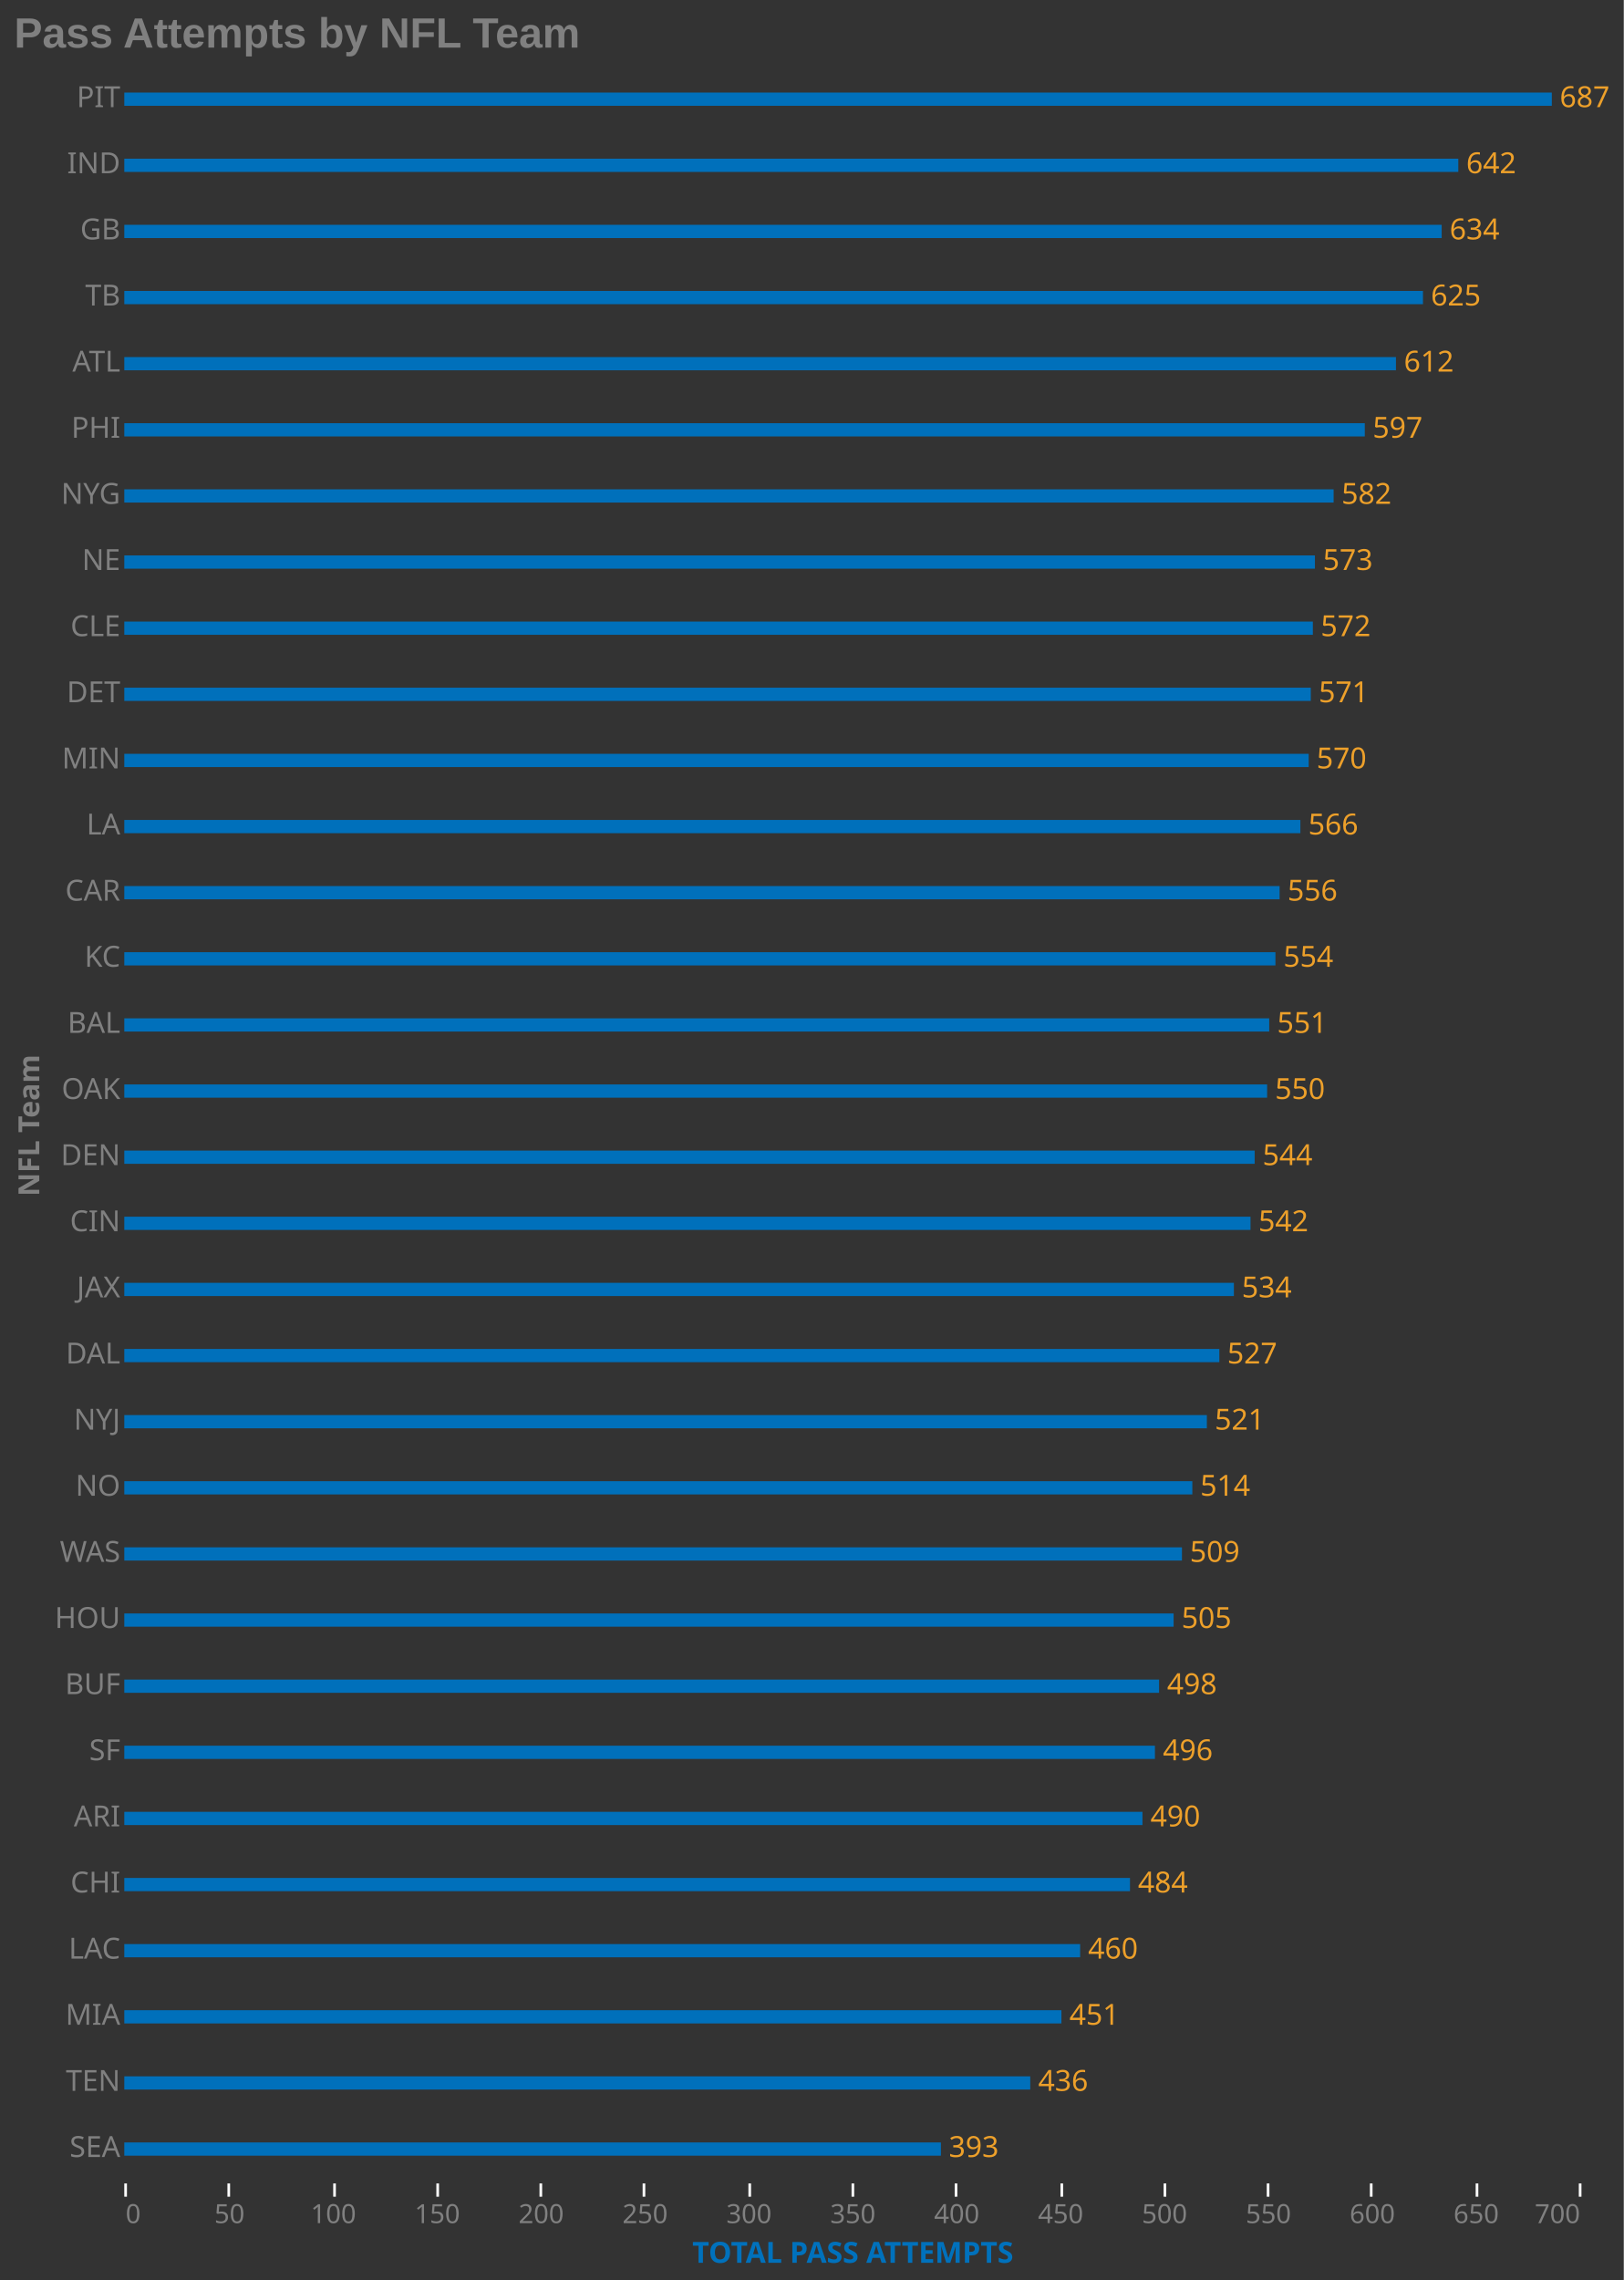
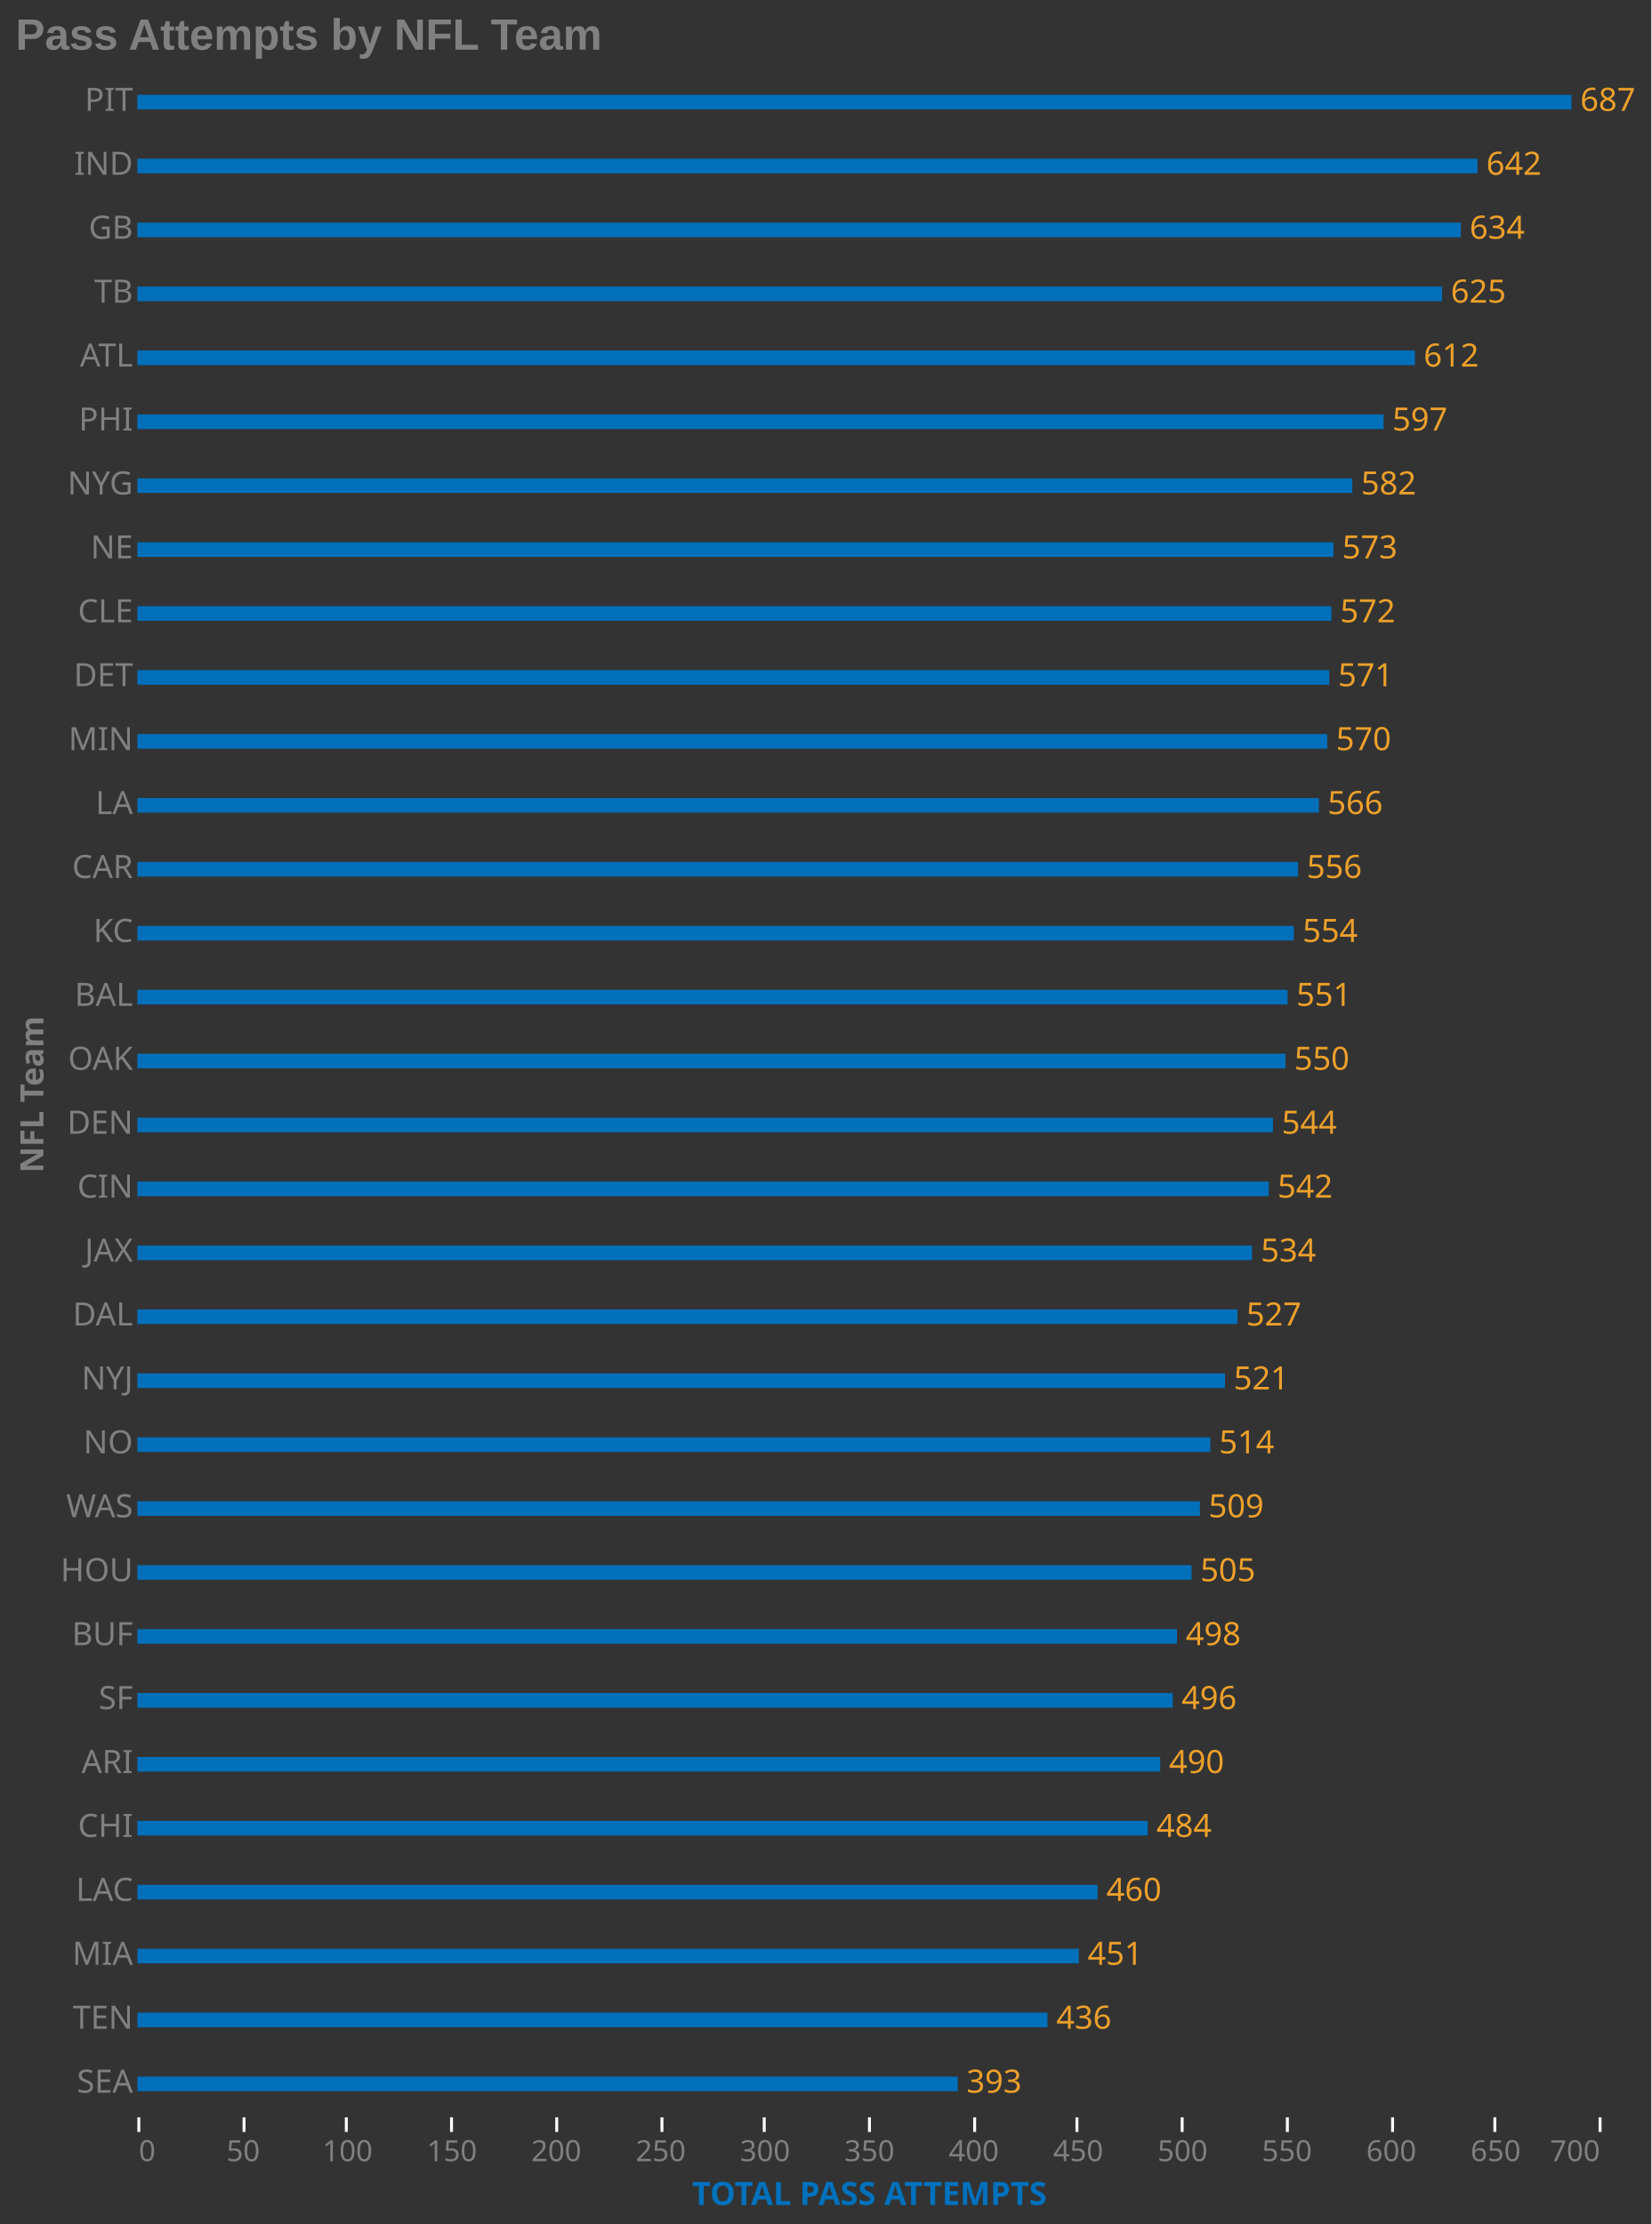
- <svg xmlns="http://www.w3.org/2000/svg" version="1.1" class="marks" width="614" height="862" viewBox="0 0 614 862">
-   <rect width="614" height="862" fill="#333" />
-   <g fill="none" stroke-miterlimit="10" transform="translate(47,25)">
+ <svg xmlns="http://www.w3.org/2000/svg" version="1.1" class="marks" width="565" height="761" viewBox="0 0 565 761">
+   <rect width="565" height="761" fill="#333" />
+   <g fill="none" stroke-miterlimit="10" transform="translate(47,24)">
    <g class="mark-group role-frame root" role="graphics-object" aria-roledescription="group mark container">
      <g transform="translate(0,0)">
-         <path class="background" aria-hidden="true" d="M0.5,0.5h550v800h-550Z" stroke="#ddd" stroke-opacity="0" />
+         <path class="background" aria-hidden="true" d="M0.5,0.5h500v700h-500Z" stroke="#ddd" stroke-opacity="0" />
        <g>
          <g class="mark-group role-axis" role="graphics-symbol" aria-roledescription="axis" aria-label="X-axis titled '&#10;TOTAL  PASS  ATTEMPTS' for a linear scale with values from 0 to 700">
-             <g transform="translate(0.5,800.5)">
+             <g transform="translate(0.5,700.5)">
              <path class="background" aria-hidden="true" d="M0,0h0v0h0Z" pointer-events="none" />
              <g>
                <g class="mark-rule role-axis-tick" pointer-events="none">
                  <line transform="translate(0,0)" x2="0" y2="5" stroke="#fff" stroke-width="1" opacity="1" />
-                   <line transform="translate(39,0)" x2="0" y2="5" stroke="#fff" stroke-width="1" opacity="1" />
-                   <line transform="translate(79,0)" x2="0" y2="5" stroke="#fff" stroke-width="1" opacity="1" />
-                   <line transform="translate(118,0)" x2="0" y2="5" stroke="#fff" stroke-width="1" opacity="1" />
-                   <line transform="translate(157,0)" x2="0" y2="5" stroke="#fff" stroke-width="1" opacity="1" />
-                   <line transform="translate(196,0)" x2="0" y2="5" stroke="#fff" stroke-width="1" opacity="1" />
-                   <line transform="translate(236,0)" x2="0" y2="5" stroke="#fff" stroke-width="1" opacity="1" />
-                   <line transform="translate(275,0)" x2="0" y2="5" stroke="#fff" stroke-width="1" opacity="1" />
-                   <line transform="translate(314,0)" x2="0" y2="5" stroke="#fff" stroke-width="1" opacity="1" />
-                   <line transform="translate(354,0)" x2="0" y2="5" stroke="#fff" stroke-width="1" opacity="1" />
+                   <line transform="translate(36,0)" x2="0" y2="5" stroke="#fff" stroke-width="1" opacity="1" />
+                   <line transform="translate(71,0)" x2="0" y2="5" stroke="#fff" stroke-width="1" opacity="1" />
+                   <line transform="translate(107,0)" x2="0" y2="5" stroke="#fff" stroke-width="1" opacity="1" />
+                   <line transform="translate(143,0)" x2="0" y2="5" stroke="#fff" stroke-width="1" opacity="1" />
+                   <line transform="translate(179,0)" x2="0" y2="5" stroke="#fff" stroke-width="1" opacity="1" />
+                   <line transform="translate(214,0)" x2="0" y2="5" stroke="#fff" stroke-width="1" opacity="1" />
+                   <line transform="translate(250,0)" x2="0" y2="5" stroke="#fff" stroke-width="1" opacity="1" />
+                   <line transform="translate(286,0)" x2="0" y2="5" stroke="#fff" stroke-width="1" opacity="1" />
+                   <line transform="translate(321,0)" x2="0" y2="5" stroke="#fff" stroke-width="1" opacity="1" />
+                   <line transform="translate(357,0)" x2="0" y2="5" stroke="#fff" stroke-width="1" opacity="1" />
                  <line transform="translate(393,0)" x2="0" y2="5" stroke="#fff" stroke-width="1" opacity="1" />
-                   <line transform="translate(432,0)" x2="0" y2="5" stroke="#fff" stroke-width="1" opacity="1" />
-                   <line transform="translate(471,0)" x2="0" y2="5" stroke="#fff" stroke-width="1" opacity="1" />
-                   <line transform="translate(511,0)" x2="0" y2="5" stroke="#fff" stroke-width="1" opacity="1" />
-                   <line transform="translate(550,0)" x2="0" y2="5" stroke="#fff" stroke-width="1" opacity="1" />
+                   <line transform="translate(429,0)" x2="0" y2="5" stroke="#fff" stroke-width="1" opacity="1" />
+                   <line transform="translate(464,0)" x2="0" y2="5" stroke="#fff" stroke-width="1" opacity="1" />
+                   <line transform="translate(500,0)" x2="0" y2="5" stroke="#fff" stroke-width="1" opacity="1" />
                </g>
                <g class="mark-text role-axis-label" pointer-events="none">
                  <text text-anchor="start" transform="translate(0,15)" font-family="sans-serif" font-size="10px" fill="grey" opacity="1">0</text>
-                   <text text-anchor="middle" transform="translate(39.28571,15)" font-family="sans-serif" font-size="10px" fill="grey" opacity="1">50</text>
-                   <text text-anchor="middle" transform="translate(78.57143,15)" font-family="sans-serif" font-size="10px" fill="grey" opacity="1">100</text>
-                   <text text-anchor="middle" transform="translate(117.8571,15)" font-family="sans-serif" font-size="10px" fill="grey" opacity="1">150</text>
-                   <text text-anchor="middle" transform="translate(157.1429,15)" font-family="sans-serif" font-size="10px" fill="grey" opacity="1">200</text>
-                   <text text-anchor="middle" transform="translate(196.4286,15)" font-family="sans-serif" font-size="10px" fill="grey" opacity="1">250</text>
-                   <text text-anchor="middle" transform="translate(235.7143,15)" font-family="sans-serif" font-size="10px" fill="grey" opacity="1">300</text>
-                   <text text-anchor="middle" transform="translate(275,15)" font-family="sans-serif" font-size="10px" fill="grey" opacity="1">350</text>
-                   <text text-anchor="middle" transform="translate(314.2857,15)" font-family="sans-serif" font-size="10px" fill="grey" opacity="1">400</text>
-                   <text text-anchor="middle" transform="translate(353.5714,15)" font-family="sans-serif" font-size="10px" fill="grey" opacity="1">450</text>
-                   <text text-anchor="middle" transform="translate(392.8571,15)" font-family="sans-serif" font-size="10px" fill="grey" opacity="1">500</text>
-                   <text text-anchor="middle" transform="translate(432.1429,15)" font-family="sans-serif" font-size="10px" fill="grey" opacity="1">550</text>
-                   <text text-anchor="middle" transform="translate(471.4286,15)" font-family="sans-serif" font-size="10px" fill="grey" opacity="1">600</text>
-                   <text text-anchor="middle" transform="translate(510.7143,15)" font-family="sans-serif" font-size="10px" fill="grey" opacity="1">650</text>
-                   <text text-anchor="end" transform="translate(550,15)" font-family="sans-serif" font-size="10px" fill="grey" opacity="1">700</text>
+                   <text text-anchor="middle" transform="translate(35.71429,15)" font-family="sans-serif" font-size="10px" fill="grey" opacity="1">50</text>
+                   <text text-anchor="middle" transform="translate(71.42857,15)" font-family="sans-serif" font-size="10px" fill="grey" opacity="1">100</text>
+                   <text text-anchor="middle" transform="translate(107.1429,15)" font-family="sans-serif" font-size="10px" fill="grey" opacity="1">150</text>
+                   <text text-anchor="middle" transform="translate(142.8571,15)" font-family="sans-serif" font-size="10px" fill="grey" opacity="1">200</text>
+                   <text text-anchor="middle" transform="translate(178.5714,15)" font-family="sans-serif" font-size="10px" fill="grey" opacity="1">250</text>
+                   <text text-anchor="middle" transform="translate(214.2857,15)" font-family="sans-serif" font-size="10px" fill="grey" opacity="1">300</text>
+                   <text text-anchor="middle" transform="translate(250,15)" font-family="sans-serif" font-size="10px" fill="grey" opacity="1">350</text>
+                   <text text-anchor="middle" transform="translate(285.7143,15)" font-family="sans-serif" font-size="10px" fill="grey" opacity="1">400</text>
+                   <text text-anchor="middle" transform="translate(321.4286,15)" font-family="sans-serif" font-size="10px" fill="grey" opacity="1">450</text>
+                   <text text-anchor="middle" transform="translate(357.1429,15)" font-family="sans-serif" font-size="10px" fill="grey" opacity="1">500</text>
+                   <text text-anchor="middle" transform="translate(392.8571,15)" font-family="sans-serif" font-size="10px" fill="grey" opacity="1">550</text>
+                   <text text-anchor="middle" transform="translate(428.5714,15)" font-family="sans-serif" font-size="10px" fill="grey" opacity="1">600</text>
+                   <text text-anchor="middle" transform="translate(464.2857,15)" font-family="sans-serif" font-size="10px" fill="grey" opacity="1">650</text>
+                   <text text-anchor="end" transform="translate(500,15)" font-family="sans-serif" font-size="10px" fill="grey" opacity="1">700</text>
                </g>
                <g class="mark-text role-axis-title" pointer-events="none">
-                   <text text-anchor="middle" transform="translate(275,30)" font-family="sans-serif" font-size="11px" font-weight="bold" fill="#0071BC" opacity="1">TOTAL  PASS  ATTEMPTS</text>
+                   <text text-anchor="middle" transform="translate(250,30)" font-family="sans-serif" font-size="11px" font-weight="bold" fill="#0071BC" opacity="1">TOTAL  PASS  ATTEMPTS</text>
                </g>
              </g>
              <path class="foreground" aria-hidden="true" d="" pointer-events="none" display="none" />
            </g>
          </g>
          <g class="mark-group role-axis" role="graphics-symbol" aria-roledescription="axis" aria-label="Y-axis titled 'NFL Team' for a discrete scale with 32 values: PIT, IND, GB, TB, ATL, ending with SEA">
            <g transform="translate(0.5,0.5)">
              <path class="background" aria-hidden="true" d="M0,0h0v0h0Z" pointer-events="none" />
              <g>
                <g class="mark-text role-axis-label" pointer-events="none">
-                   <text text-anchor="end" transform="translate(-2,15)" font-family="sans-serif" font-size="11px" fill="grey" opacity="1">PIT</text>
-                   <text text-anchor="end" transform="translate(-2,40)" font-family="sans-serif" font-size="11px" fill="grey" opacity="1">IND</text>
-                   <text text-anchor="end" transform="translate(-2,65)" font-family="sans-serif" font-size="11px" fill="grey" opacity="1">GB</text>
-                   <text text-anchor="end" transform="translate(-2,90)" font-family="sans-serif" font-size="11px" fill="grey" opacity="1">TB</text>
-                   <text text-anchor="end" transform="translate(-2,115)" font-family="sans-serif" font-size="11px" fill="grey" opacity="1">ATL</text>
-                   <text text-anchor="end" transform="translate(-2,140)" font-family="sans-serif" font-size="11px" fill="grey" opacity="1">PHI</text>
-                   <text text-anchor="end" transform="translate(-2,165)" font-family="sans-serif" font-size="11px" fill="grey" opacity="1">NYG</text>
-                   <text text-anchor="end" transform="translate(-2,190)" font-family="sans-serif" font-size="11px" fill="grey" opacity="1">NE</text>
-                   <text text-anchor="end" transform="translate(-2,215)" font-family="sans-serif" font-size="11px" fill="grey" opacity="1">CLE</text>
-                   <text text-anchor="end" transform="translate(-2,240)" font-family="sans-serif" font-size="11px" fill="grey" opacity="1">DET</text>
-                   <text text-anchor="end" transform="translate(-2,265)" font-family="sans-serif" font-size="11px" fill="grey" opacity="1">MIN</text>
-                   <text text-anchor="end" transform="translate(-2,290)" font-family="sans-serif" font-size="11px" fill="grey" opacity="1">LA</text>
-                   <text text-anchor="end" transform="translate(-2,315)" font-family="sans-serif" font-size="11px" fill="grey" opacity="1">CAR</text>
-                   <text text-anchor="end" transform="translate(-2,340)" font-family="sans-serif" font-size="11px" fill="grey" opacity="1">KC</text>
-                   <text text-anchor="end" transform="translate(-2,365)" font-family="sans-serif" font-size="11px" fill="grey" opacity="1">BAL</text>
-                   <text text-anchor="end" transform="translate(-2,390)" font-family="sans-serif" font-size="11px" fill="grey" opacity="1">OAK</text>
-                   <text text-anchor="end" transform="translate(-2,415)" font-family="sans-serif" font-size="11px" fill="grey" opacity="1">DEN</text>
-                   <text text-anchor="end" transform="translate(-2,440)" font-family="sans-serif" font-size="11px" fill="grey" opacity="1">CIN</text>
-                   <text text-anchor="end" transform="translate(-2,465)" font-family="sans-serif" font-size="11px" fill="grey" opacity="1">JAX</text>
-                   <text text-anchor="end" transform="translate(-2,490)" font-family="sans-serif" font-size="11px" fill="grey" opacity="1">DAL</text>
-                   <text text-anchor="end" transform="translate(-2,515)" font-family="sans-serif" font-size="11px" fill="grey" opacity="1">NYJ</text>
-                   <text text-anchor="end" transform="translate(-2,540)" font-family="sans-serif" font-size="11px" fill="grey" opacity="1">NO</text>
-                   <text text-anchor="end" transform="translate(-2,565)" font-family="sans-serif" font-size="11px" fill="grey" opacity="1">WAS</text>
-                   <text text-anchor="end" transform="translate(-2,590)" font-family="sans-serif" font-size="11px" fill="grey" opacity="1">HOU</text>
-                   <text text-anchor="end" transform="translate(-2,615)" font-family="sans-serif" font-size="11px" fill="grey" opacity="1">BUF</text>
-                   <text text-anchor="end" transform="translate(-2,640)" font-family="sans-serif" font-size="11px" fill="grey" opacity="1">SF</text>
-                   <text text-anchor="end" transform="translate(-2,665)" font-family="sans-serif" font-size="11px" fill="grey" opacity="1">ARI</text>
-                   <text text-anchor="end" transform="translate(-2,690)" font-family="sans-serif" font-size="11px" fill="grey" opacity="1">CHI</text>
-                   <text text-anchor="end" transform="translate(-2,715)" font-family="sans-serif" font-size="11px" fill="grey" opacity="1">LAC</text>
-                   <text text-anchor="end" transform="translate(-2,740)" font-family="sans-serif" font-size="11px" fill="grey" opacity="1">MIA</text>
-                   <text text-anchor="end" transform="translate(-2,765)" font-family="sans-serif" font-size="11px" fill="grey" opacity="1">TEN</text>
-                   <text text-anchor="end" transform="translate(-2,790)" font-family="sans-serif" font-size="11px" fill="grey" opacity="1">SEA</text>
+                   <text text-anchor="end" transform="translate(-2,13.4375)" font-family="sans-serif" font-size="11px" fill="grey" opacity="1">PIT</text>
+                   <text text-anchor="end" transform="translate(-2,35.3125)" font-family="sans-serif" font-size="11px" fill="grey" opacity="1">IND</text>
+                   <text text-anchor="end" transform="translate(-2,57.1875)" font-family="sans-serif" font-size="11px" fill="grey" opacity="1">GB</text>
+                   <text text-anchor="end" transform="translate(-2,79.0625)" font-family="sans-serif" font-size="11px" fill="grey" opacity="1">TB</text>
+                   <text text-anchor="end" transform="translate(-2,100.9375)" font-family="sans-serif" font-size="11px" fill="grey" opacity="1">ATL</text>
+                   <text text-anchor="end" transform="translate(-2,122.8125)" font-family="sans-serif" font-size="11px" fill="grey" opacity="1">PHI</text>
+                   <text text-anchor="end" transform="translate(-2,144.6875)" font-family="sans-serif" font-size="11px" fill="grey" opacity="1">NYG</text>
+                   <text text-anchor="end" transform="translate(-2,166.5625)" font-family="sans-serif" font-size="11px" fill="grey" opacity="1">NE</text>
+                   <text text-anchor="end" transform="translate(-2,188.4375)" font-family="sans-serif" font-size="11px" fill="grey" opacity="1">CLE</text>
+                   <text text-anchor="end" transform="translate(-2,210.3125)" font-family="sans-serif" font-size="11px" fill="grey" opacity="1">DET</text>
+                   <text text-anchor="end" transform="translate(-2,232.1875)" font-family="sans-serif" font-size="11px" fill="grey" opacity="1">MIN</text>
+                   <text text-anchor="end" transform="translate(-2,254.0625)" font-family="sans-serif" font-size="11px" fill="grey" opacity="1">LA</text>
+                   <text text-anchor="end" transform="translate(-2,275.9375)" font-family="sans-serif" font-size="11px" fill="grey" opacity="1">CAR</text>
+                   <text text-anchor="end" transform="translate(-2,297.8125)" font-family="sans-serif" font-size="11px" fill="grey" opacity="1">KC</text>
+                   <text text-anchor="end" transform="translate(-2,319.6875)" font-family="sans-serif" font-size="11px" fill="grey" opacity="1">BAL</text>
+                   <text text-anchor="end" transform="translate(-2,341.5625)" font-family="sans-serif" font-size="11px" fill="grey" opacity="1">OAK</text>
+                   <text text-anchor="end" transform="translate(-2,363.4375)" font-family="sans-serif" font-size="11px" fill="grey" opacity="1">DEN</text>
+                   <text text-anchor="end" transform="translate(-2,385.3125)" font-family="sans-serif" font-size="11px" fill="grey" opacity="1">CIN</text>
+                   <text text-anchor="end" transform="translate(-2,407.1875)" font-family="sans-serif" font-size="11px" fill="grey" opacity="1">JAX</text>
+                   <text text-anchor="end" transform="translate(-2,429.0625)" font-family="sans-serif" font-size="11px" fill="grey" opacity="1">DAL</text>
+                   <text text-anchor="end" transform="translate(-2,450.9375)" font-family="sans-serif" font-size="11px" fill="grey" opacity="1">NYJ</text>
+                   <text text-anchor="end" transform="translate(-2,472.8125)" font-family="sans-serif" font-size="11px" fill="grey" opacity="1">NO</text>
+                   <text text-anchor="end" transform="translate(-2,494.6875)" font-family="sans-serif" font-size="11px" fill="grey" opacity="1">WAS</text>
+                   <text text-anchor="end" transform="translate(-2,516.5625)" font-family="sans-serif" font-size="11px" fill="grey" opacity="1">HOU</text>
+                   <text text-anchor="end" transform="translate(-2,538.4375)" font-family="sans-serif" font-size="11px" fill="grey" opacity="1">BUF</text>
+                   <text text-anchor="end" transform="translate(-2,560.3125)" font-family="sans-serif" font-size="11px" fill="grey" opacity="1">SF</text>
+                   <text text-anchor="end" transform="translate(-2,582.1875)" font-family="sans-serif" font-size="11px" fill="grey" opacity="1">ARI</text>
+                   <text text-anchor="end" transform="translate(-2,604.0625)" font-family="sans-serif" font-size="11px" fill="grey" opacity="1">CHI</text>
+                   <text text-anchor="end" transform="translate(-2,625.9375)" font-family="sans-serif" font-size="11px" fill="grey" opacity="1">LAC</text>
+                   <text text-anchor="end" transform="translate(-2,647.8125)" font-family="sans-serif" font-size="11px" fill="grey" opacity="1">MIA</text>
+                   <text text-anchor="end" transform="translate(-2,669.6875)" font-family="sans-serif" font-size="11px" fill="grey" opacity="1">TEN</text>
+                   <text text-anchor="end" transform="translate(-2,691.5625)" font-family="sans-serif" font-size="11px" fill="grey" opacity="1">SEA</text>
                </g>
                <g class="mark-text role-axis-title" pointer-events="none">
-                   <text text-anchor="middle" transform="translate(-30.64795,400) rotate(-90) translate(0,-2)" font-family="sans-serif" font-size="11px" font-weight="bold" fill="grey" opacity="1">NFL Team</text>
+                   <text text-anchor="middle" transform="translate(-30.64795,350) rotate(-90) translate(0,-2)" font-family="sans-serif" font-size="11px" font-weight="bold" fill="grey" opacity="1">NFL Team</text>
                </g>
              </g>
              <path class="foreground" aria-hidden="true" d="" pointer-events="none" display="none" />
            </g>
          </g>
          <g class="mark-rect role-mark layer_0_marks" role="graphics-symbol" aria-roledescription="rect mark container">
-             <path d="M0,10h539.786v5h-539.786Z" fill="#0071BC" opacity="0.99" />
-             <path d="M0,35h504.429v5h-504.429Z" fill="#0071BC" opacity="0.99" />
-             <path d="M0,60h498.143v5h-498.143Z" fill="#0071BC" opacity="0.99" />
-             <path d="M0,85h491.071v5h-491.071Z" fill="#0071BC" opacity="0.99" />
-             <path d="M0,110h480.857v5h-480.857Z" fill="#0071BC" opacity="0.99" />
-             <path d="M0,135h469.071v5h-469.071Z" fill="#0071BC" opacity="0.99" />
-             <path d="M0,160h457.286v5h-457.286Z" fill="#0071BC" opacity="0.99" />
-             <path d="M0,185h450.214v5h-450.214Z" fill="#0071BC" opacity="0.99" />
-             <path d="M0,210h449.429v5h-449.429Z" fill="#0071BC" opacity="0.99" />
-             <path d="M0,235h448.643v5h-448.643Z" fill="#0071BC" opacity="0.99" />
-             <path d="M0,260h447.857v5h-447.857Z" fill="#0071BC" opacity="0.99" />
-             <path d="M0,285h444.714v5h-444.714Z" fill="#0071BC" opacity="0.99" />
-             <path d="M0,310h436.857v5h-436.857Z" fill="#0071BC" opacity="0.99" />
-             <path d="M0,335h435.286v5h-435.286Z" fill="#0071BC" opacity="0.99" />
-             <path d="M0,360h432.929v5h-432.929Z" fill="#0071BC" opacity="0.99" />
-             <path d="M0,385h432.143v5h-432.143Z" fill="#0071BC" opacity="0.99" />
-             <path d="M0,410h427.429v5h-427.429Z" fill="#0071BC" opacity="0.99" />
-             <path d="M0,435h425.857v5h-425.857Z" fill="#0071BC" opacity="0.99" />
-             <path d="M0,460h419.571v5h-419.571Z" fill="#0071BC" opacity="0.99" />
-             <path d="M0,485h414.071v5h-414.071Z" fill="#0071BC" opacity="0.99" />
-             <path d="M0,510h409.357v5h-409.357Z" fill="#0071BC" opacity="0.99" />
-             <path d="M0,535h403.857v5h-403.857Z" fill="#0071BC" opacity="0.99" />
-             <path d="M0,560h399.929v5h-399.929Z" fill="#0071BC" opacity="0.99" />
-             <path d="M0,585h396.786v5h-396.786Z" fill="#0071BC" opacity="0.99" />
-             <path d="M0,610h391.286v5h-391.286Z" fill="#0071BC" opacity="0.99" />
-             <path d="M0,635h389.714v5h-389.714Z" fill="#0071BC" opacity="0.99" />
-             <path d="M0,660h385v5h-385Z" fill="#0071BC" opacity="0.99" />
-             <path d="M0,685h380.286v5h-380.286Z" fill="#0071BC" opacity="0.99" />
-             <path d="M0,710h361.429v5h-361.429Z" fill="#0071BC" opacity="0.99" />
-             <path d="M0,735h354.357v5h-354.357Z" fill="#0071BC" opacity="0.99" />
-             <path d="M0,760h342.571v5h-342.571Z" fill="#0071BC" opacity="0.99" />
-             <path d="M0,785h308.786v5h-308.786Z" fill="#0071BC" opacity="0.99" />
+             <path d="M0,8.438h490.714v5h-490.714Z" fill="#0071BC" opacity="0.99" />
+             <path d="M0,30.312h458.571v5h-458.571Z" fill="#0071BC" opacity="0.99" />
+             <path d="M0,52.188h452.857v5h-452.857Z" fill="#0071BC" opacity="0.99" />
+             <path d="M0,74.062h446.429v5h-446.429Z" fill="#0071BC" opacity="0.99" />
+             <path d="M0,95.938h437.143v5h-437.143Z" fill="#0071BC" opacity="0.99" />
+             <path d="M0,117.812h426.429v5h-426.429Z" fill="#0071BC" opacity="0.99" />
+             <path d="M0,139.688h415.714v5h-415.714Z" fill="#0071BC" opacity="0.99" />
+             <path d="M0,161.562h409.286v5h-409.286Z" fill="#0071BC" opacity="0.99" />
+             <path d="M0,183.438h408.571v5h-408.571Z" fill="#0071BC" opacity="0.99" />
+             <path d="M0,205.312h407.857v5h-407.857Z" fill="#0071BC" opacity="0.99" />
+             <path d="M0,227.188h407.143v5h-407.143Z" fill="#0071BC" opacity="0.99" />
+             <path d="M0,249.062h404.286v5h-404.286Z" fill="#0071BC" opacity="0.99" />
+             <path d="M0,270.938h397.143v5h-397.143Z" fill="#0071BC" opacity="0.99" />
+             <path d="M0,292.812h395.714v5h-395.714Z" fill="#0071BC" opacity="0.99" />
+             <path d="M0,314.688h393.571v5h-393.571Z" fill="#0071BC" opacity="0.99" />
+             <path d="M0,336.562h392.857v5h-392.857Z" fill="#0071BC" opacity="0.99" />
+             <path d="M0,358.438h388.571v5h-388.571Z" fill="#0071BC" opacity="0.99" />
+             <path d="M0,380.312h387.143v5h-387.143Z" fill="#0071BC" opacity="0.99" />
+             <path d="M0,402.188h381.429v5h-381.429Z" fill="#0071BC" opacity="0.99" />
+             <path d="M0,424.062h376.429v5h-376.429Z" fill="#0071BC" opacity="0.99" />
+             <path d="M0,445.938h372.143v5h-372.143Z" fill="#0071BC" opacity="0.99" />
+             <path d="M0,467.812h367.143v5h-367.143Z" fill="#0071BC" opacity="0.99" />
+             <path d="M0,489.688h363.571v5h-363.571Z" fill="#0071BC" opacity="0.99" />
+             <path d="M0,511.562h360.714v5h-360.714Z" fill="#0071BC" opacity="0.99" />
+             <path d="M0,533.438h355.714v5h-355.714Z" fill="#0071BC" opacity="0.99" />
+             <path d="M0,555.312h354.286v5h-354.286Z" fill="#0071BC" opacity="0.99" />
+             <path d="M0,577.188h350v5h-350Z" fill="#0071BC" opacity="0.99" />
+             <path d="M0,599.062h345.714v5h-345.714Z" fill="#0071BC" opacity="0.99" />
+             <path d="M0,620.938h328.571v5h-328.571Z" fill="#0071BC" opacity="0.99" />
+             <path d="M0,642.812h322.143v5h-322.143Z" fill="#0071BC" opacity="0.99" />
+             <path d="M0,664.688h311.429v5h-311.429Z" fill="#0071BC" opacity="0.99" />
+             <path d="M0,686.562h280.714v5h-280.714Z" fill="#0071BC" opacity="0.99" />
          </g>
          <g class="mark-text role-mark layer_1_marks" role="graphics-object" aria-roledescription="text mark container">
-             <text text-anchor="start" transform="translate(542.7857,15.5)" font-family="sans-serif" font-size="11px" fill="#eda02a">687</text>
-             <text text-anchor="start" transform="translate(507.4286,40.5)" font-family="sans-serif" font-size="11px" fill="#eda02a">642</text>
-             <text text-anchor="start" transform="translate(501.1429,65.5)" font-family="sans-serif" font-size="11px" fill="#eda02a">634</text>
-             <text text-anchor="start" transform="translate(494.0714,90.5)" font-family="sans-serif" font-size="11px" fill="#eda02a">625</text>
-             <text text-anchor="start" transform="translate(483.8571,115.5)" font-family="sans-serif" font-size="11px" fill="#eda02a">612</text>
-             <text text-anchor="start" transform="translate(472.0714,140.5)" font-family="sans-serif" font-size="11px" fill="#eda02a">597</text>
-             <text text-anchor="start" transform="translate(460.2857,165.5)" font-family="sans-serif" font-size="11px" fill="#eda02a">582</text>
-             <text text-anchor="start" transform="translate(453.2143,190.5)" font-family="sans-serif" font-size="11px" fill="#eda02a">573</text>
-             <text text-anchor="start" transform="translate(452.4286,215.5)" font-family="sans-serif" font-size="11px" fill="#eda02a">572</text>
-             <text text-anchor="start" transform="translate(451.6429,240.5)" font-family="sans-serif" font-size="11px" fill="#eda02a">571</text>
-             <text text-anchor="start" transform="translate(450.8571,265.5)" font-family="sans-serif" font-size="11px" fill="#eda02a">570</text>
-             <text text-anchor="start" transform="translate(447.7143,290.5)" font-family="sans-serif" font-size="11px" fill="#eda02a">566</text>
-             <text text-anchor="start" transform="translate(439.8571,315.5)" font-family="sans-serif" font-size="11px" fill="#eda02a">556</text>
-             <text text-anchor="start" transform="translate(438.2857,340.5)" font-family="sans-serif" font-size="11px" fill="#eda02a">554</text>
-             <text text-anchor="start" transform="translate(435.9286,365.5)" font-family="sans-serif" font-size="11px" fill="#eda02a">551</text>
-             <text text-anchor="start" transform="translate(435.1429,390.5)" font-family="sans-serif" font-size="11px" fill="#eda02a">550</text>
-             <text text-anchor="start" transform="translate(430.4286,415.5)" font-family="sans-serif" font-size="11px" fill="#eda02a">544</text>
-             <text text-anchor="start" transform="translate(428.8571,440.5)" font-family="sans-serif" font-size="11px" fill="#eda02a">542</text>
-             <text text-anchor="start" transform="translate(422.5714,465.5)" font-family="sans-serif" font-size="11px" fill="#eda02a">534</text>
-             <text text-anchor="start" transform="translate(417.0714,490.5)" font-family="sans-serif" font-size="11px" fill="#eda02a">527</text>
-             <text text-anchor="start" transform="translate(412.3571,515.5)" font-family="sans-serif" font-size="11px" fill="#eda02a">521</text>
-             <text text-anchor="start" transform="translate(406.8571,540.5)" font-family="sans-serif" font-size="11px" fill="#eda02a">514</text>
-             <text text-anchor="start" transform="translate(402.9286,565.5)" font-family="sans-serif" font-size="11px" fill="#eda02a">509</text>
-             <text text-anchor="start" transform="translate(399.7857,590.5)" font-family="sans-serif" font-size="11px" fill="#eda02a">505</text>
-             <text text-anchor="start" transform="translate(394.2857,615.5)" font-family="sans-serif" font-size="11px" fill="#eda02a">498</text>
-             <text text-anchor="start" transform="translate(392.7143,640.5)" font-family="sans-serif" font-size="11px" fill="#eda02a">496</text>
-             <text text-anchor="start" transform="translate(388,665.5)" font-family="sans-serif" font-size="11px" fill="#eda02a">490</text>
-             <text text-anchor="start" transform="translate(383.2857,690.5)" font-family="sans-serif" font-size="11px" fill="#eda02a">484</text>
-             <text text-anchor="start" transform="translate(364.4286,715.5)" font-family="sans-serif" font-size="11px" fill="#eda02a">460</text>
-             <text text-anchor="start" transform="translate(357.3571,740.5)" font-family="sans-serif" font-size="11px" fill="#eda02a">451</text>
-             <text text-anchor="start" transform="translate(345.5714,765.5)" font-family="sans-serif" font-size="11px" fill="#eda02a">436</text>
-             <text text-anchor="start" transform="translate(311.7857,790.5)" font-family="sans-serif" font-size="11px" fill="#eda02a">393</text>
+             <text text-anchor="start" transform="translate(493.7143,13.9375)" font-family="sans-serif" font-size="11px" fill="#eda02a">687</text>
+             <text text-anchor="start" transform="translate(461.5714,35.8125)" font-family="sans-serif" font-size="11px" fill="#eda02a">642</text>
+             <text text-anchor="start" transform="translate(455.8571,57.6875)" font-family="sans-serif" font-size="11px" fill="#eda02a">634</text>
+             <text text-anchor="start" transform="translate(449.4286,79.5625)" font-family="sans-serif" font-size="11px" fill="#eda02a">625</text>
+             <text text-anchor="start" transform="translate(440.1429,101.4375)" font-family="sans-serif" font-size="11px" fill="#eda02a">612</text>
+             <text text-anchor="start" transform="translate(429.4286,123.3125)" font-family="sans-serif" font-size="11px" fill="#eda02a">597</text>
+             <text text-anchor="start" transform="translate(418.7143,145.1875)" font-family="sans-serif" font-size="11px" fill="#eda02a">582</text>
+             <text text-anchor="start" transform="translate(412.2857,167.0625)" font-family="sans-serif" font-size="11px" fill="#eda02a">573</text>
+             <text text-anchor="start" transform="translate(411.5714,188.9375)" font-family="sans-serif" font-size="11px" fill="#eda02a">572</text>
+             <text text-anchor="start" transform="translate(410.8571,210.8125)" font-family="sans-serif" font-size="11px" fill="#eda02a">571</text>
+             <text text-anchor="start" transform="translate(410.1429,232.6875)" font-family="sans-serif" font-size="11px" fill="#eda02a">570</text>
+             <text text-anchor="start" transform="translate(407.2857,254.5625)" font-family="sans-serif" font-size="11px" fill="#eda02a">566</text>
+             <text text-anchor="start" transform="translate(400.1429,276.4375)" font-family="sans-serif" font-size="11px" fill="#eda02a">556</text>
+             <text text-anchor="start" transform="translate(398.7143,298.3125)" font-family="sans-serif" font-size="11px" fill="#eda02a">554</text>
+             <text text-anchor="start" transform="translate(396.5714,320.1875)" font-family="sans-serif" font-size="11px" fill="#eda02a">551</text>
+             <text text-anchor="start" transform="translate(395.8571,342.0625)" font-family="sans-serif" font-size="11px" fill="#eda02a">550</text>
+             <text text-anchor="start" transform="translate(391.5714,363.9375)" font-family="sans-serif" font-size="11px" fill="#eda02a">544</text>
+             <text text-anchor="start" transform="translate(390.1429,385.8125)" font-family="sans-serif" font-size="11px" fill="#eda02a">542</text>
+             <text text-anchor="start" transform="translate(384.4286,407.6875)" font-family="sans-serif" font-size="11px" fill="#eda02a">534</text>
+             <text text-anchor="start" transform="translate(379.4286,429.5625)" font-family="sans-serif" font-size="11px" fill="#eda02a">527</text>
+             <text text-anchor="start" transform="translate(375.1429,451.4375)" font-family="sans-serif" font-size="11px" fill="#eda02a">521</text>
+             <text text-anchor="start" transform="translate(370.1429,473.3125)" font-family="sans-serif" font-size="11px" fill="#eda02a">514</text>
+             <text text-anchor="start" transform="translate(366.5714,495.1875)" font-family="sans-serif" font-size="11px" fill="#eda02a">509</text>
+             <text text-anchor="start" transform="translate(363.7143,517.0625)" font-family="sans-serif" font-size="11px" fill="#eda02a">505</text>
+             <text text-anchor="start" transform="translate(358.7143,538.9375)" font-family="sans-serif" font-size="11px" fill="#eda02a">498</text>
+             <text text-anchor="start" transform="translate(357.2857,560.8125)" font-family="sans-serif" font-size="11px" fill="#eda02a">496</text>
+             <text text-anchor="start" transform="translate(353,582.6875)" font-family="sans-serif" font-size="11px" fill="#eda02a">490</text>
+             <text text-anchor="start" transform="translate(348.7143,604.5625)" font-family="sans-serif" font-size="11px" fill="#eda02a">484</text>
+             <text text-anchor="start" transform="translate(331.5714,626.4375)" font-family="sans-serif" font-size="11px" fill="#eda02a">460</text>
+             <text text-anchor="start" transform="translate(325.1429,648.3125)" font-family="sans-serif" font-size="11px" fill="#eda02a">451</text>
+             <text text-anchor="start" transform="translate(314.4286,670.1875)" font-family="sans-serif" font-size="11px" fill="#eda02a">436</text>
+             <text text-anchor="start" transform="translate(283.7143,692.0625)" font-family="sans-serif" font-size="11px" fill="#eda02a">393</text>
          </g>
          <g class="mark-group role-title">
-             <g transform="translate(-41.64795,-20)">
+             <g transform="translate(-41.64795,-19)">
              <path class="background" aria-hidden="true" d="M0,0h0v0h0Z" pointer-events="none" />
              <g>
                <g class="mark-text role-title-text" role="graphics-symbol" aria-roledescription="title" aria-label="Title text 'Pass Attempts by NFL Team'" pointer-events="none">
-                   <text text-anchor="start" transform="translate(0,13)" font-family="Arial" font-size="16px" font-weight="bold" fill="gray" opacity="1">Pass Attempts by NFL Team</text>
+                   <text text-anchor="start" transform="translate(0,12)" font-family="Arial" font-size="15px" font-weight="bold" fill="gray" opacity="1">Pass Attempts by NFL Team</text>
                </g>
              </g>
              <path class="foreground" aria-hidden="true" d="" pointer-events="none" display="none" />
            </g>
          </g>
        </g>
        <path class="foreground" aria-hidden="true" d="" display="none" />
      </g>
    </g>
  </g>
</svg>
